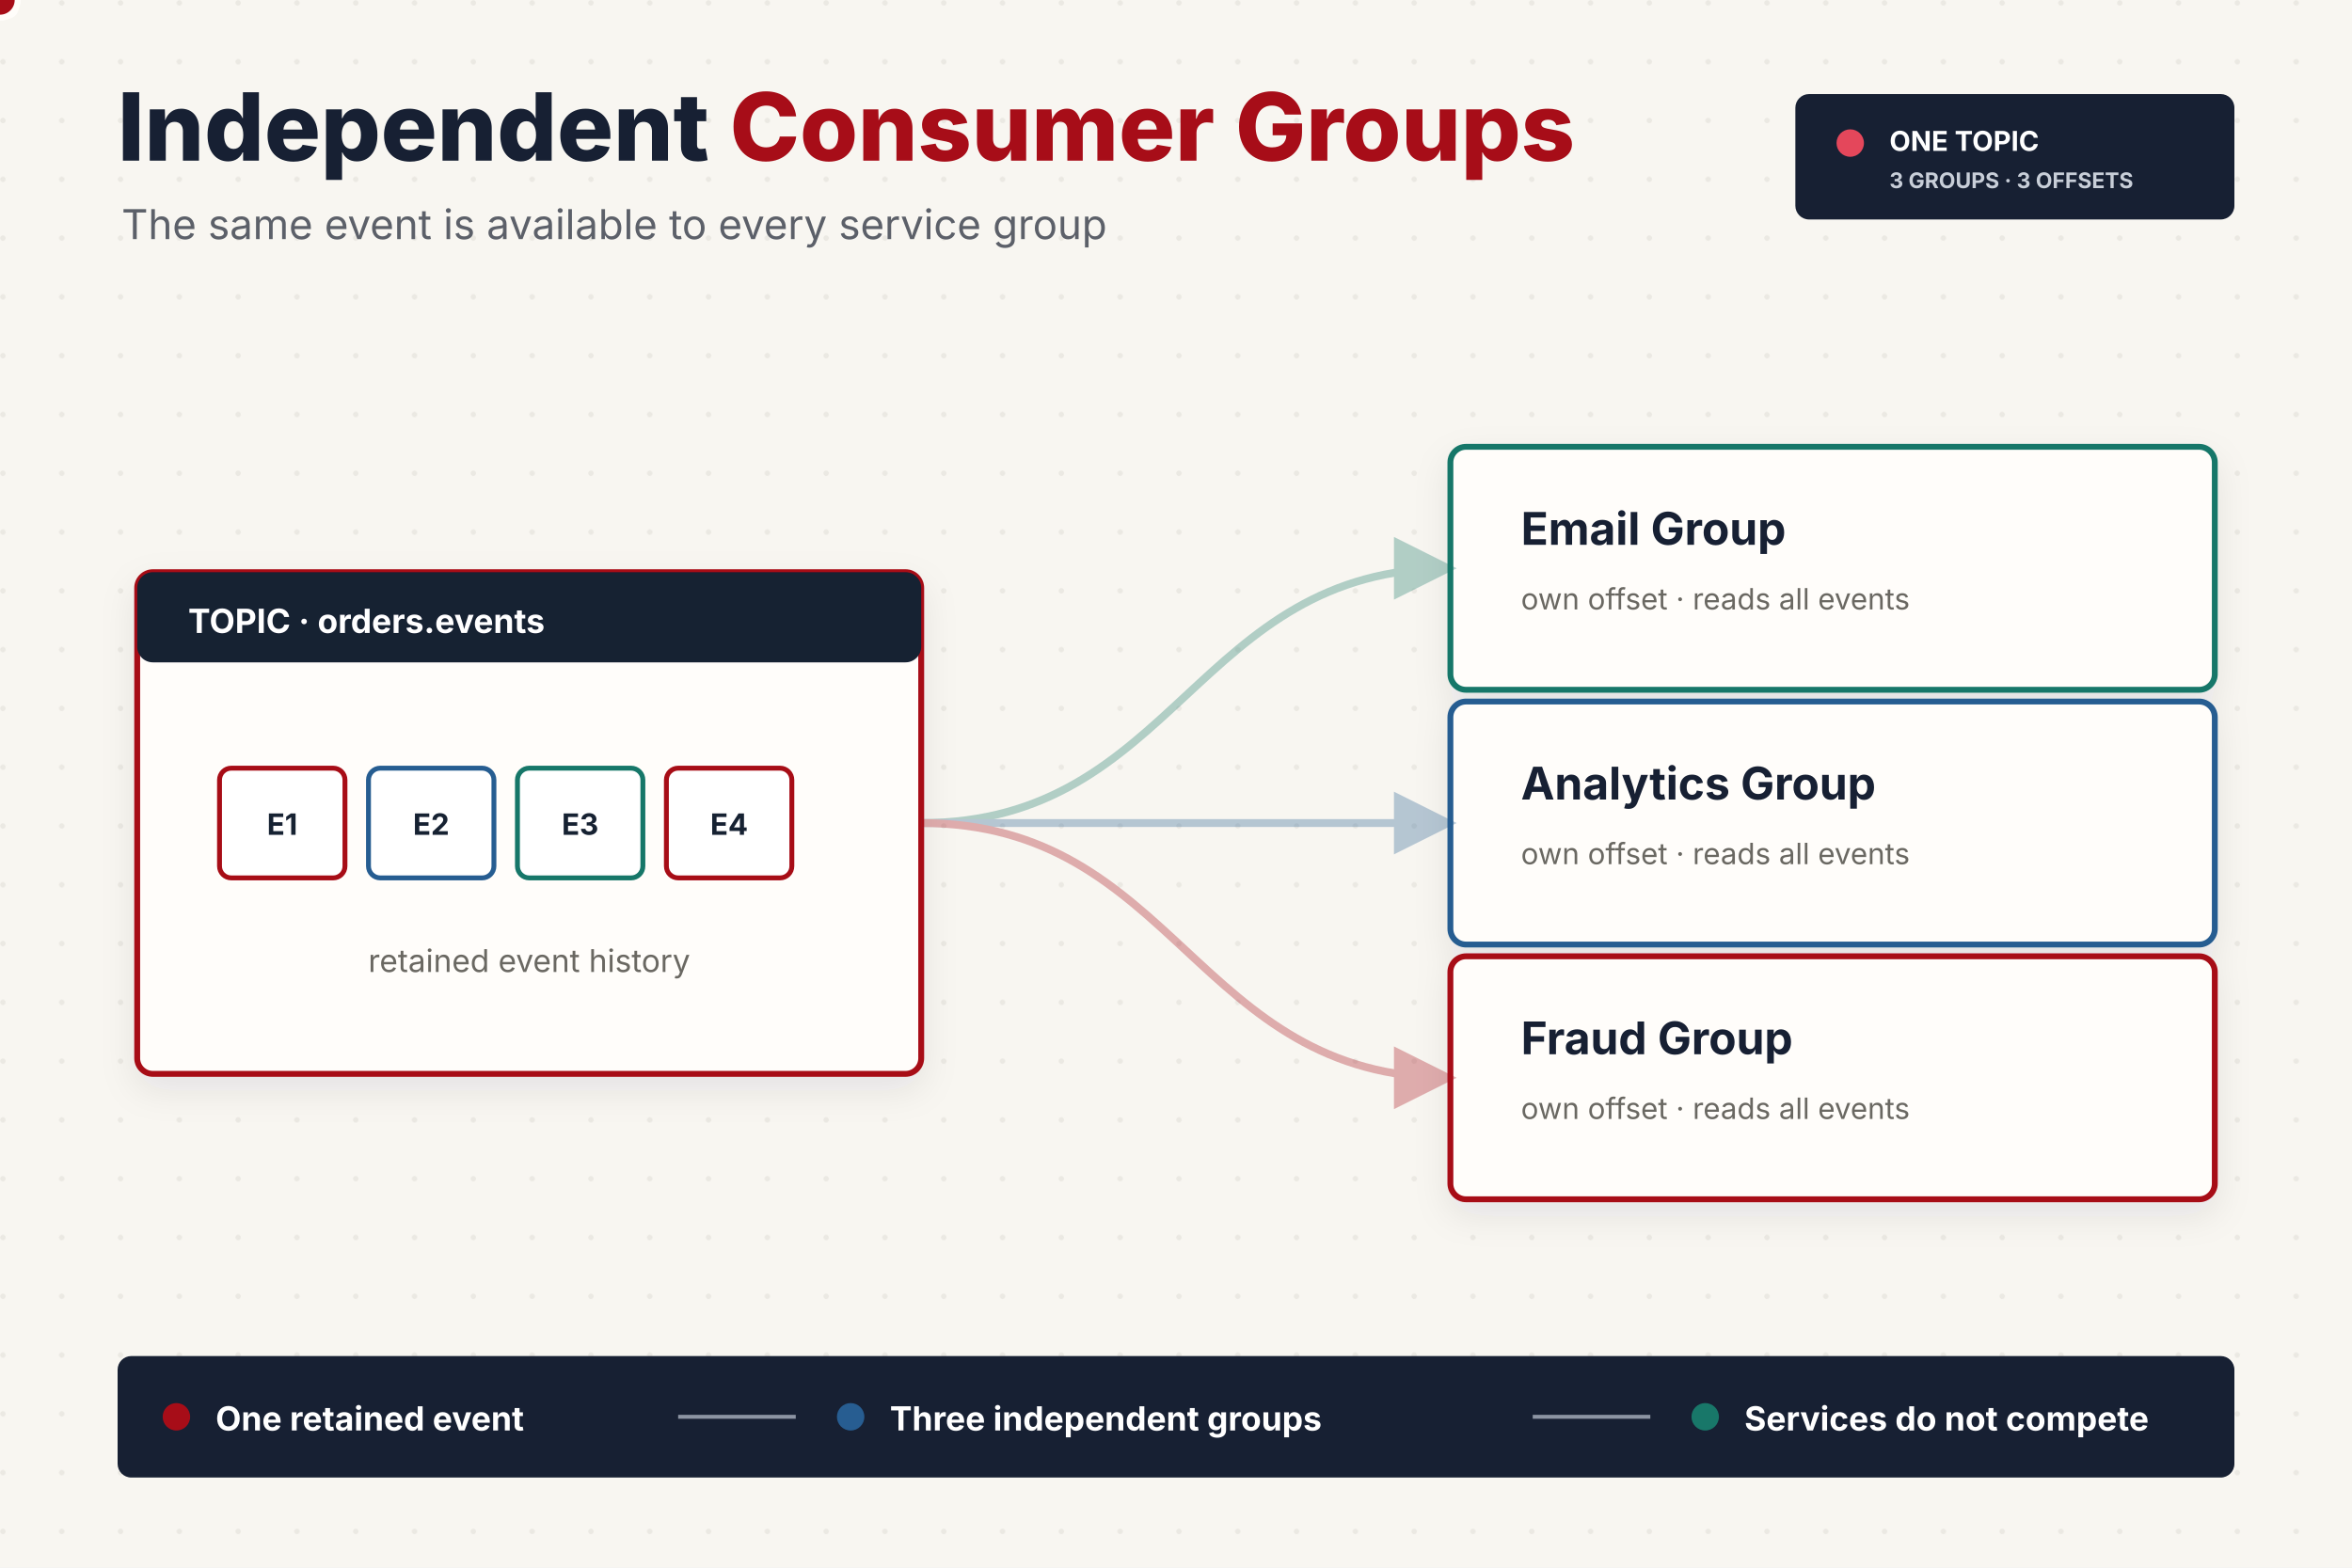
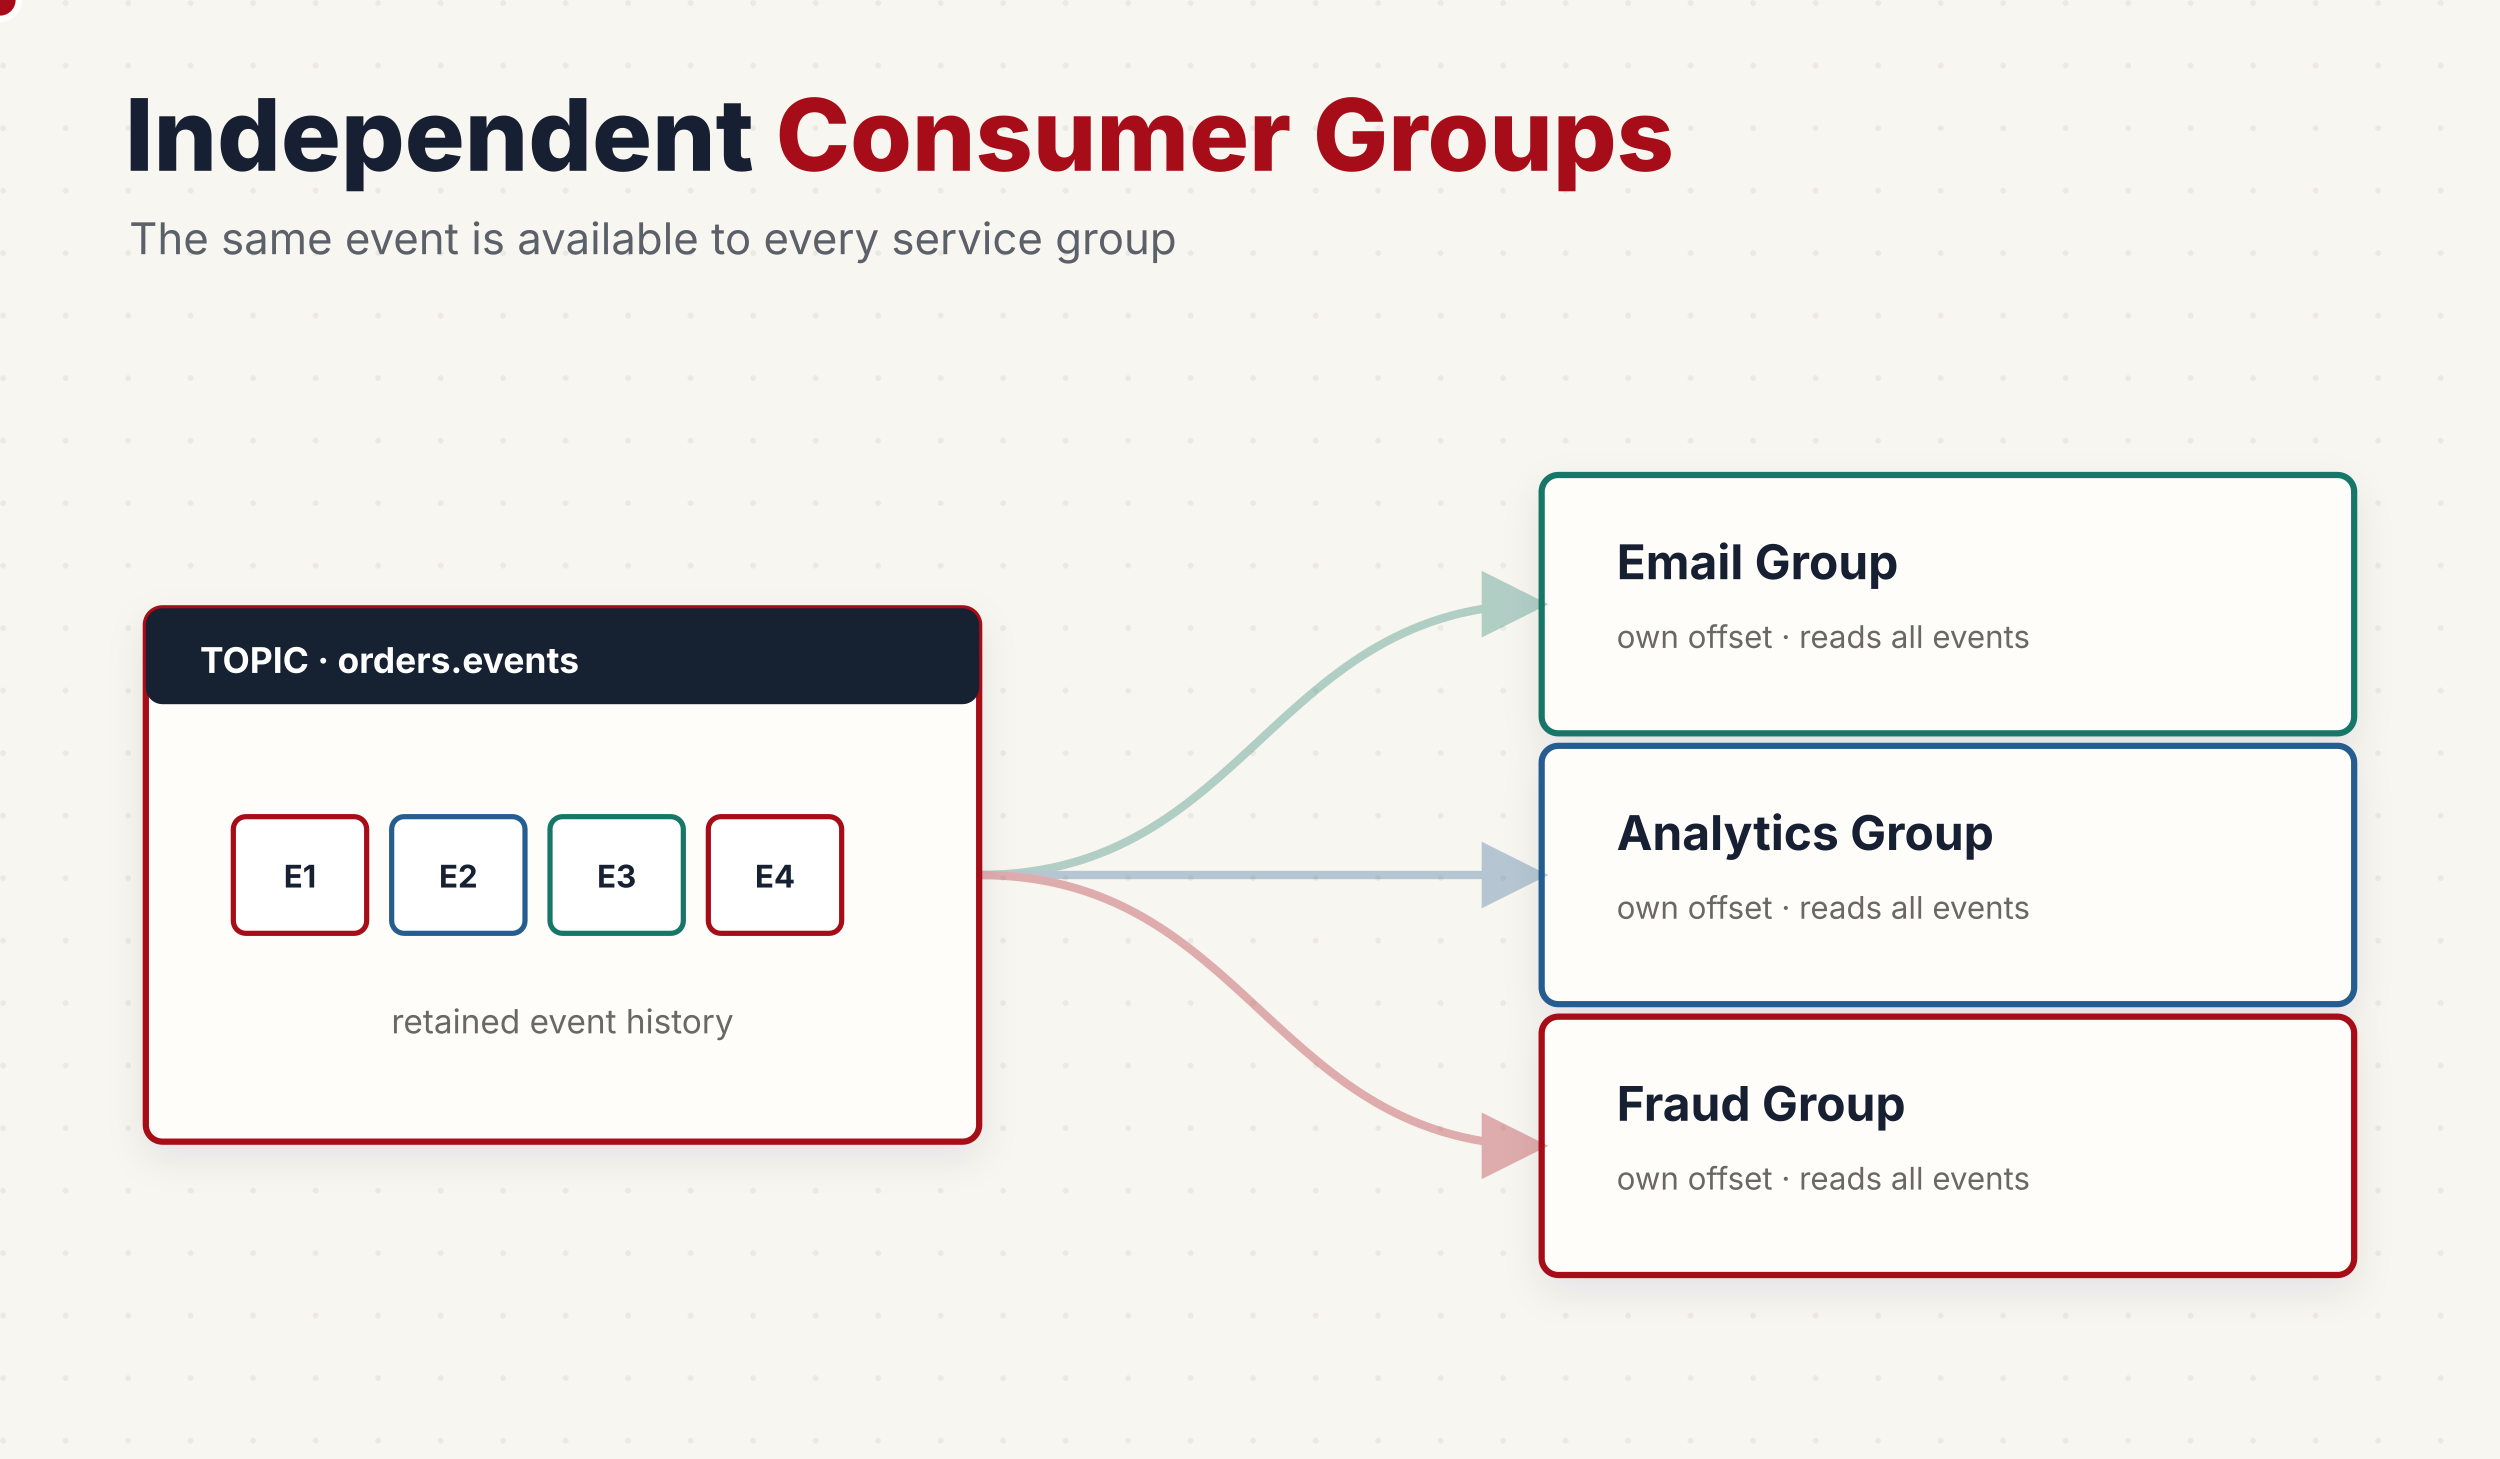
- <svg xmlns="http://www.w3.org/2000/svg" xmlns:xlink="http://www.w3.org/1999/xlink" width="960" height="640" viewBox="0 0 1200 800" role="img" aria-labelledby="title desc">
+ <svg xmlns="http://www.w3.org/2000/svg" xmlns:xlink="http://www.w3.org/1999/xlink" width="960" height="560" viewBox="0 0 1200 700" role="img" aria-labelledby="title desc">
  <defs>
    <pattern id="grid" width="30" height="30" patternUnits="userSpaceOnUse">
      <circle cx="1.5" cy="1.5" r="1.4" fill="#d9d6cf" opacity=".42" />
    </pattern>
    <filter id="shadow" x="-20%" y="-20%" width="140%" height="140%">
      <feDropShadow dx="0" dy="7" stdDeviation="9" flood-color="#172033" flood-opacity=".08" />
    </filter>
    <marker id="ab" viewBox="0 0 10 10" refX="9" refY="5" markerWidth="8" markerHeight="8" orient="auto">
      <path d="M0 0 10 5 0 10Z" fill="#275d91" />
    </marker>
    <marker id="ag" viewBox="0 0 10 10" refX="9" refY="5" markerWidth="8" markerHeight="8" orient="auto">
      <path d="M0 0 10 5 0 10Z" fill="#187769" />
    </marker>
    <marker id="ar" viewBox="0 0 10 10" refX="9" refY="5" markerWidth="8" markerHeight="8" orient="auto">
      <path d="M0 0 10 5 0 10Z" fill="#a70d18" />
    </marker>
    <path id="g1" d="M470 420 C600 420 610 290 740 290" />
    <path id="g2" d="M470 420H740" />
    <path id="g3" d="M470 420 C600 420 610 550 740 550" />
  </defs>
  <rect width="1200" height="800" fill="#f8f6f1" />
  <rect width="1200" height="800" fill="url(#grid)" />
  <g font-family="Inter,ui-sans-serif,system-ui,-apple-system,'Segoe UI',sans-serif">
    <text x="60" y="82" fill="#172033" font-size="48" font-weight="760">Independent <tspan fill="#a70d18">Consumer Groups</tspan>
    </text>
    <text x="62" y="122" fill="#5c6069" font-size="21">The same event is available to every service group</text>
-     <g transform="translate(916 48)">
-       <rect width="224" height="64" rx="7" fill="#172033" />
-       <circle cx="28" cy="25" r="7" fill="#e4475b" />
-       <text x="48" y="29" fill="#fff" font-size="14" font-weight="750">ONE TOPIC</text>
-       <text x="48" y="48" fill="#c8ced8" font-size="11" font-weight="650">3 GROUPS · 3 OFFSETS</text>
-     </g>
    <g filter="url(#shadow)">
      <rect x="70" y="292" width="400" height="256" rx="8" fill="#fffdfa" stroke="#a70d18" stroke-width="3" />
      <rect x="70" y="292" width="400" height="46" rx="8" fill="#172033" />
      <text x="96" y="323" fill="#fff" font-size="17" font-weight="750">TOPIC · orders.events</text>
      <g fill="#fff" stroke-width="2.5">
        <rect x="112" y="392" width="64" height="56" rx="6" stroke="#a70d18" />
        <rect x="188" y="392" width="64" height="56" rx="6" stroke="#275d91" />
        <rect x="264" y="392" width="64" height="56" rx="6" stroke="#187769" />
        <rect x="340" y="392" width="64" height="56" rx="6" stroke="#a70d18" />
      </g>
      <g fill="#172033" font-size="15" font-weight="750" text-anchor="middle">
        <text x="144" y="426">E1</text>
        <text x="220" y="426">E2</text>
        <text x="296" y="426">E3</text>
        <text x="372" y="426">E4</text>
      </g>
      <text x="270" y="496" text-anchor="middle" fill="#6a6862" font-size="16">retained event history</text>
    </g>
    <g fill="#fffdfa" stroke-width="3" filter="url(#shadow)">
      <rect x="740" y="228" width="390" height="124" rx="8" stroke="#187769" />
      <rect x="740" y="358" width="390" height="124" rx="8" stroke="#275d91" />
      <rect x="740" y="488" width="390" height="124" rx="8" stroke="#a70d18" />
    </g>
    <g fill="#172033" font-size="23" font-weight="720">
      <text x="776" y="278">Email Group</text>
      <text x="776" y="408">Analytics Group</text>
      <text x="776" y="538">Fraud Group</text>
    </g>
    <g fill="#6a6862" font-size="15">
      <text x="776" y="311">own offset · reads all events</text>
      <text x="776" y="441">own offset · reads all events</text>
      <text x="776" y="571">own offset · reads all events</text>
    </g>
    <g fill="none" stroke-width="4" opacity=".32">
      <use xlink:href="#g1" stroke="#187769" marker-end="url(#ag)" />
      <use xlink:href="#g2" stroke="#275d91" marker-end="url(#ab)" />
      <use xlink:href="#g3" stroke="#a70d18" marker-end="url(#ar)" />
    </g>
    <g stroke="#fffdfa" stroke-width="3">
-       <rect x="-8" y="-8" width="16" height="16" rx="4" fill="#187769">
+       <circle r="9" fill="#187769">
        <animateMotion dur="6s" begin="0s" repeatCount="indefinite">
          <mpath xlink:href="#g1" />
        </animateMotion>
-       </rect>
+       </circle>
      <circle r="9" fill="#275d91">
        <animateMotion dur="6s" begin="-2s" repeatCount="indefinite">
          <mpath xlink:href="#g2" />
        </animateMotion>
      </circle>
      <circle r="9" fill="#a70d18">
        <animateMotion dur="6s" begin="-4s" repeatCount="indefinite">
          <mpath xlink:href="#g3" />
        </animateMotion>
      </circle>
    </g>
-     <g transform="translate(60 692)">
-       <rect width="1080" height="62" rx="7" fill="#172033" />
-       <circle cx="30" cy="31" r="7" fill="#a70d18" />
-       <text x="50" y="38" fill="#fff" font-size="17" font-weight="650">One retained event</text>
-       <path d="M286 31H346" stroke="#8c94a3" stroke-width="2" />
-       <circle cx="374" cy="31" r="7" fill="#275d91" />
-       <text x="394" y="38" fill="#fff" font-size="17" font-weight="650">Three independent groups</text>
-       <path d="M722 31H782" stroke="#8c94a3" stroke-width="2" />
-       <circle cx="810" cy="31" r="7" fill="#187769" />
-       <text x="830" y="38" fill="#fff" font-size="17" font-weight="650">Services do not compete</text>
-     </g>
  </g>
</svg>
